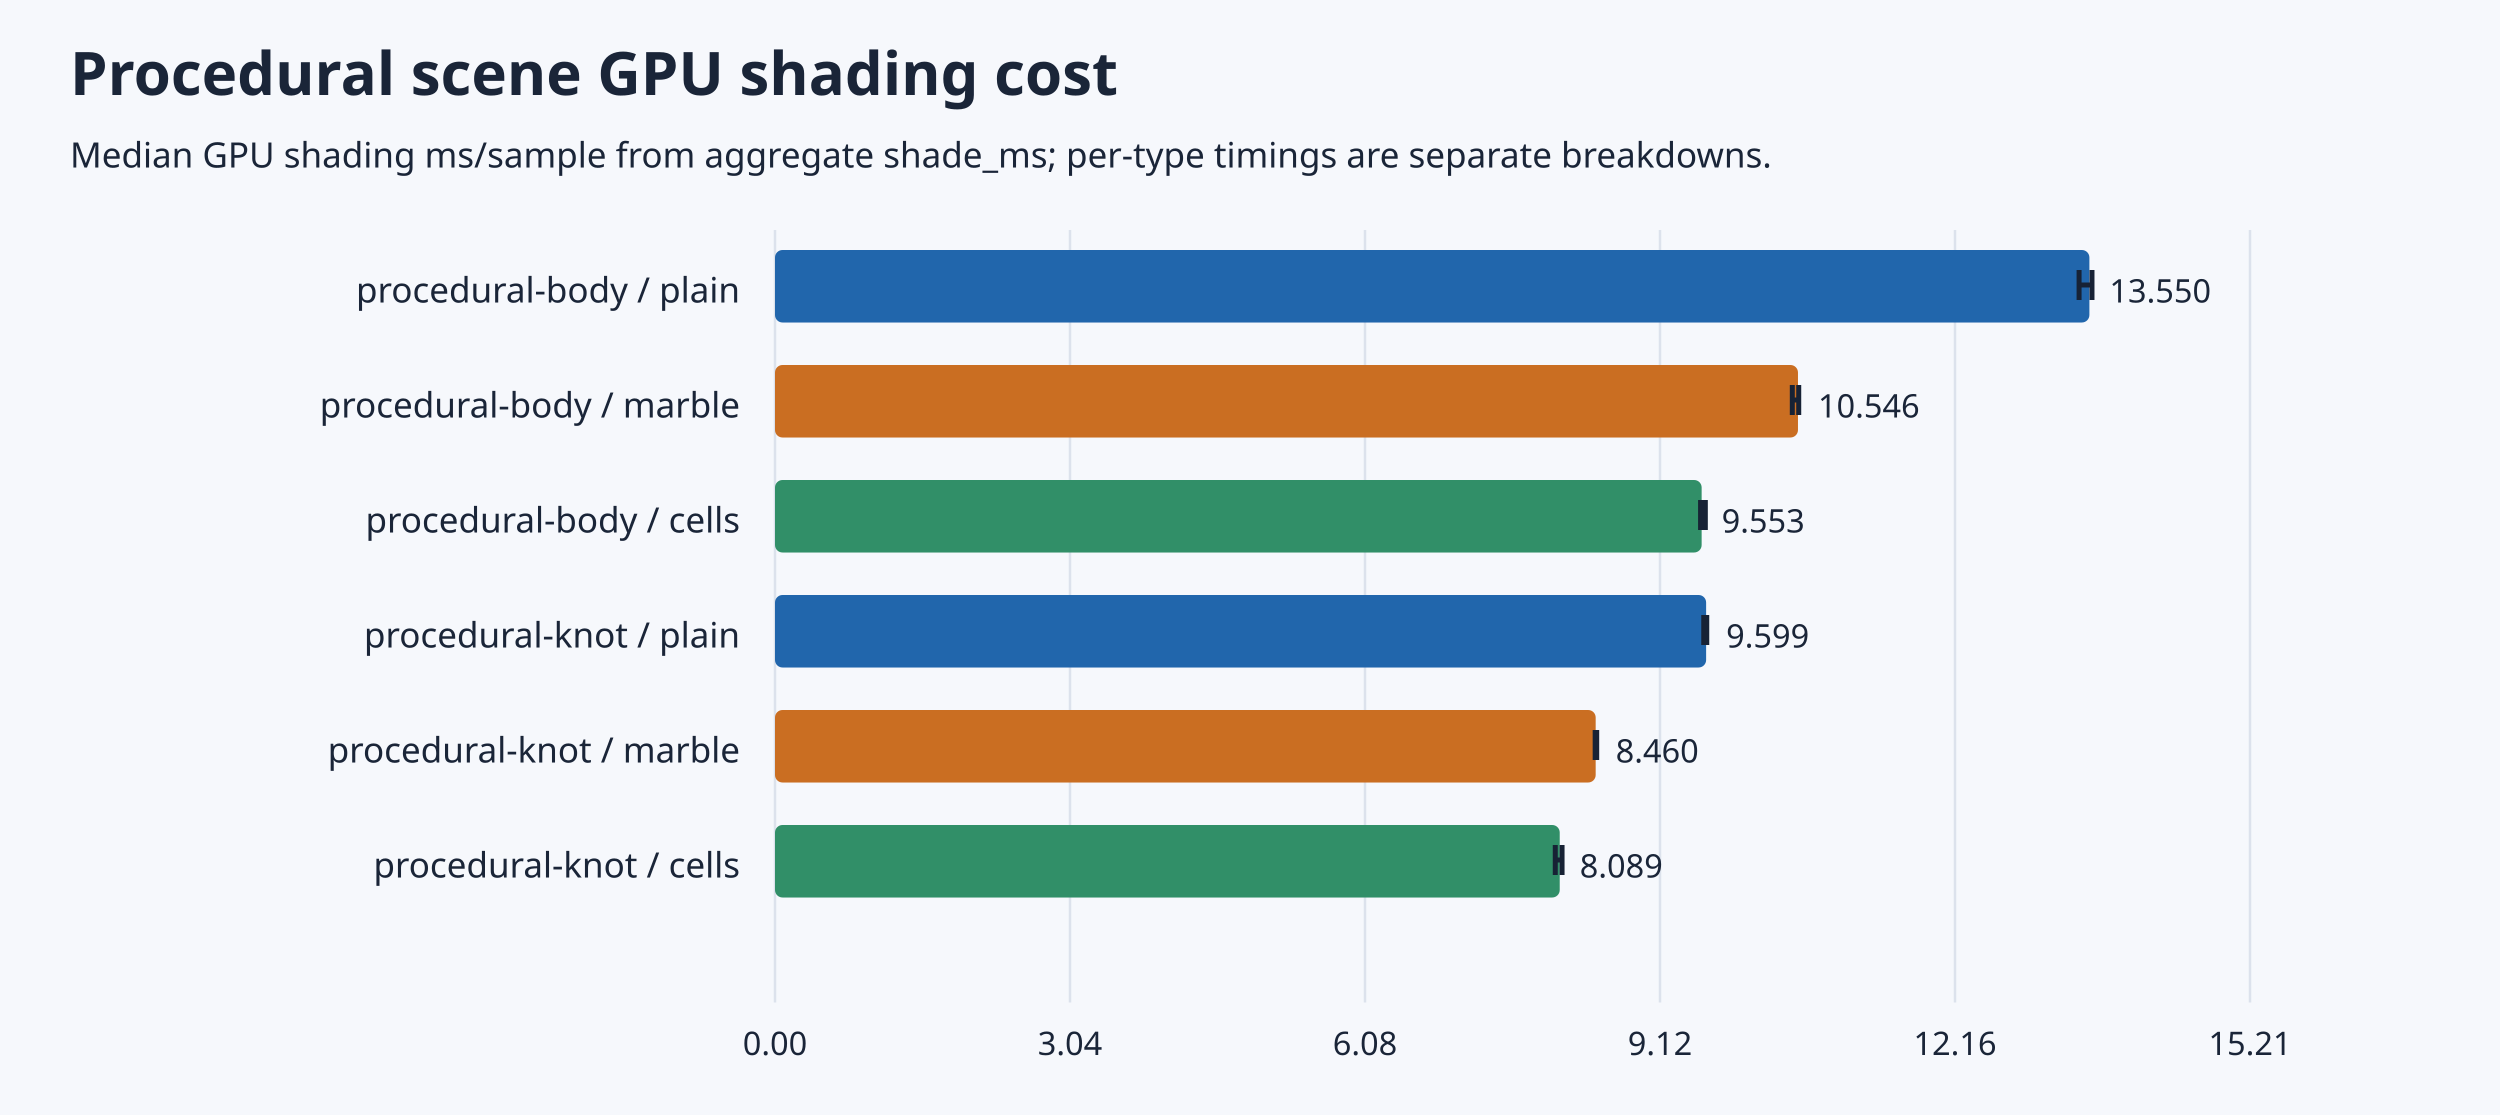
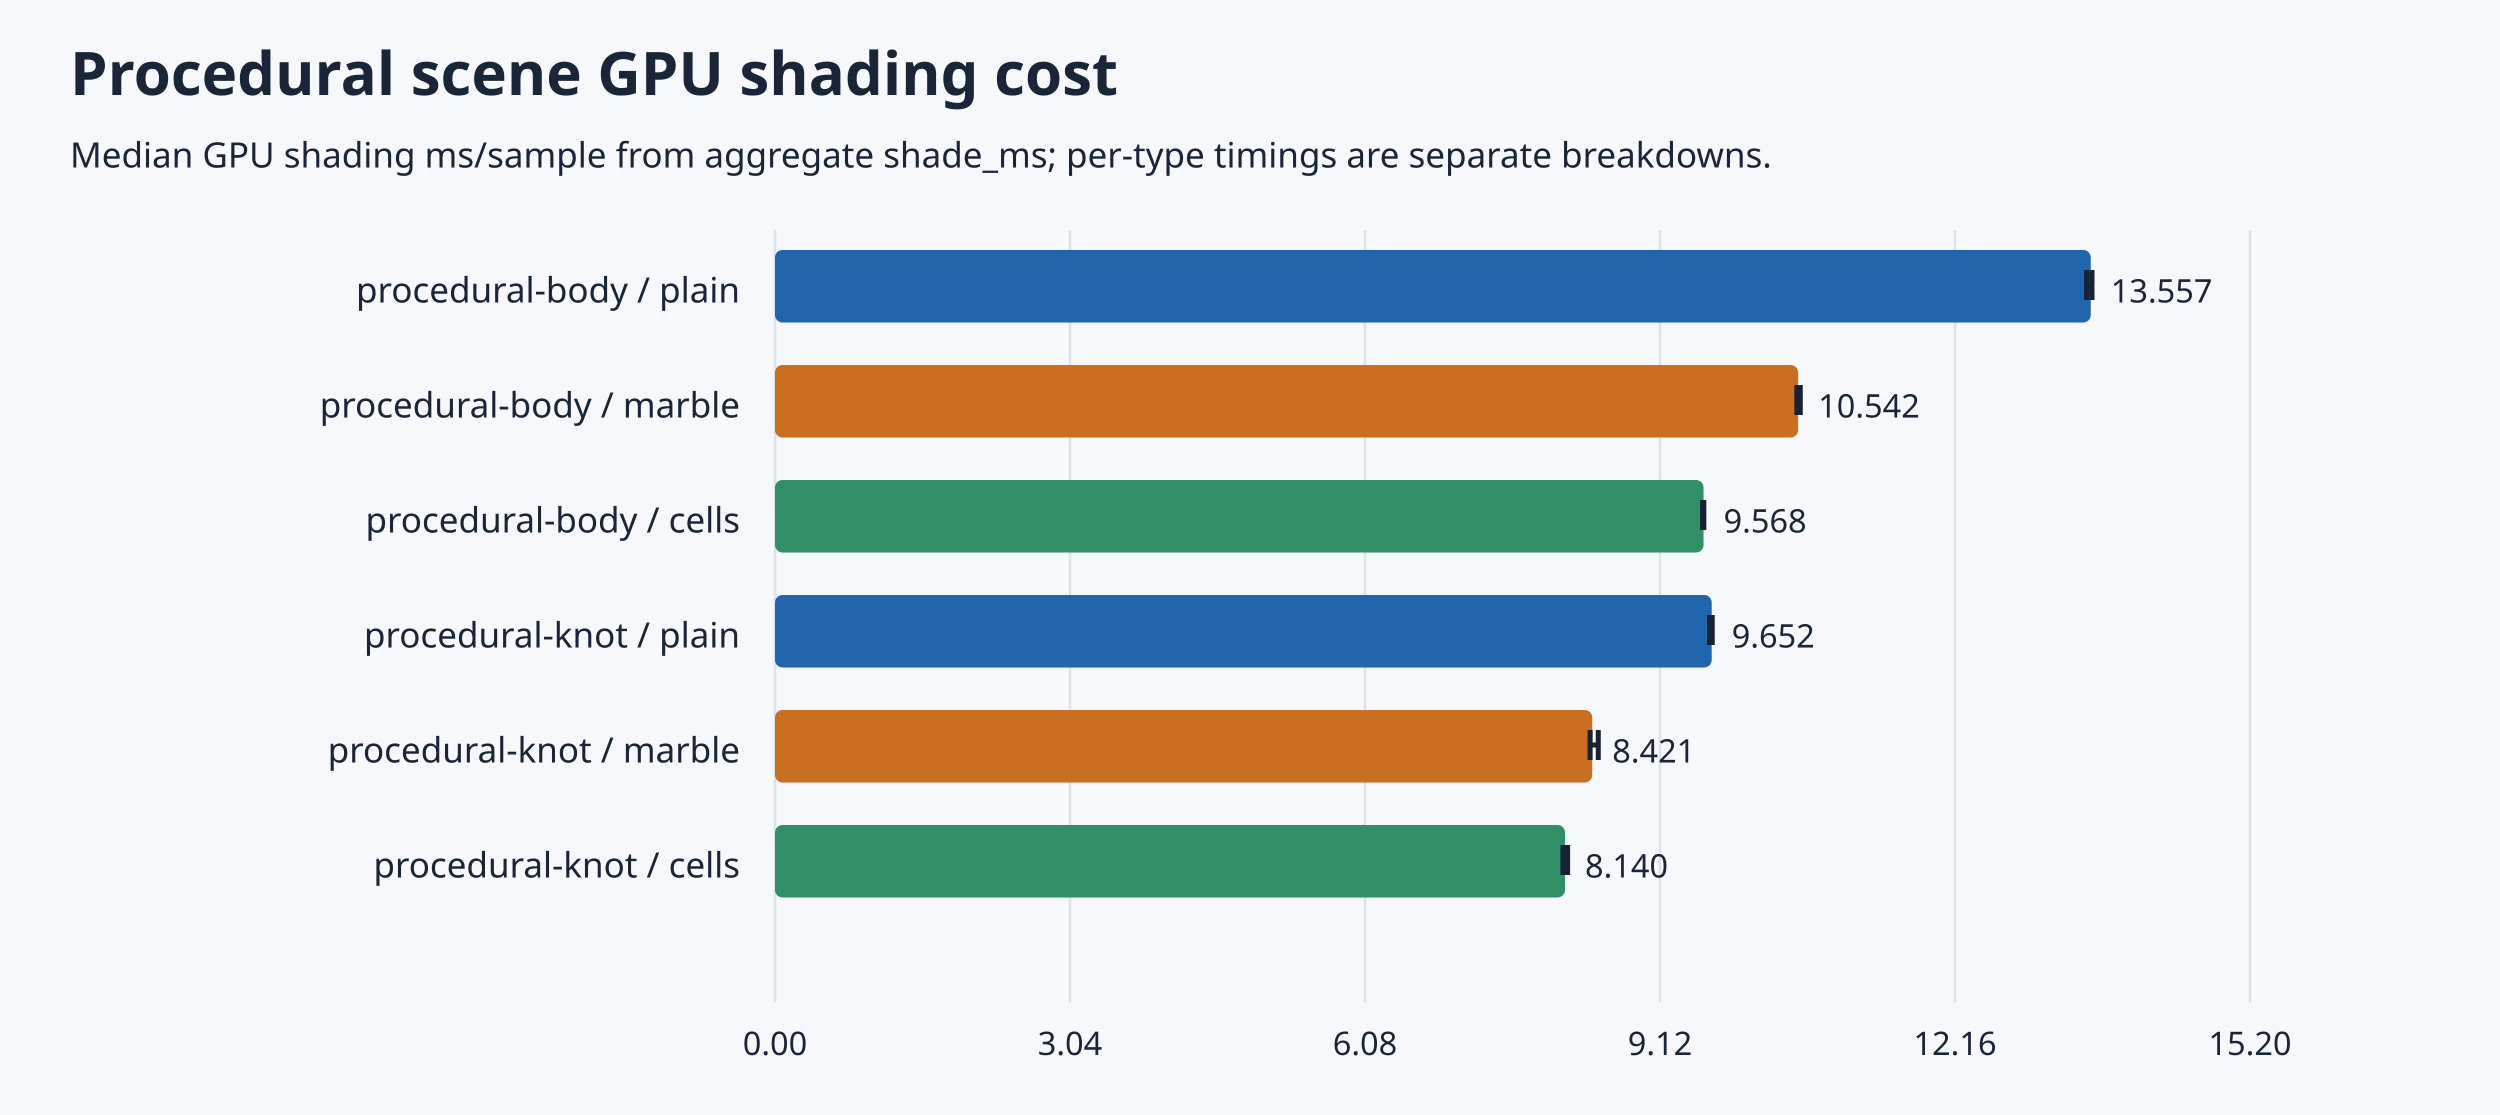
<svg xmlns="http://www.w3.org/2000/svg" width="1000" height="446" viewBox="0 0 1000 446">
  <rect width="1000" height="446" fill="#f6f8fc" />
  <g font-family="system-ui, sans-serif" fill="#1a2538">
    <text x="28" y="38" font-size="24" font-weight="600">Procedural scene GPU shading cost</text>
    <text x="28" y="67" font-size="14">Median GPU shading ms/sample from aggregate shade_ms; per-type timings are separate breakdowns.</text>
    <path d="M310.00 92 V401" stroke="#dce2ec" />
    <text x="310.00" y="422" text-anchor="middle" font-size="13">0.00</text>
    <path d="M428.00 92 V401" stroke="#dce2ec" />
    <text x="428.00" y="422" text-anchor="middle" font-size="13">3.04</text>
    <path d="M546.00 92 V401" stroke="#dce2ec" />
    <text x="546.00" y="422" text-anchor="middle" font-size="13">6.08</text>
    <path d="M664.00 92 V401" stroke="#dce2ec" />
    <text x="664.00" y="422" text-anchor="middle" font-size="13">9.12</text>
    <path d="M782.00 92 V401" stroke="#dce2ec" />
    <text x="782.00" y="422" text-anchor="middle" font-size="13">12.16</text>
    <path d="M900.00 92 V401" stroke="#dce2ec" />
-     <text x="900.00" y="422" text-anchor="middle" font-size="13">15.21</text>
+     <text x="900.00" y="422" text-anchor="middle" font-size="13">15.20</text>
    <text x="296" y="121" text-anchor="end" font-size="14">procedural-body / plain</text>
-     <rect x="310" y="100" width="525.76" height="29" rx="3" fill="#2166ac" />
-     <path d="M831.63 114 H836.79 M831.63 108 V120 M836.79 108 V120" stroke="#172235" stroke-width="2" />
-     <text x="843.76" y="121" font-size="13">13.550</text>
+     <rect x="310" y="100" width="526.30" height="29" rx="3" fill="#2166ac" />
+     <path d="M834.66 114 H836.79 M834.66 108 V120 M836.79 108 V120" stroke="#172235" stroke-width="2" />
+     <text x="844.30" y="121" font-size="13">13.557</text>
    <text x="296" y="167" text-anchor="end" font-size="14">procedural-body / marble</text>
-     <rect x="310" y="146" width="409.19" height="29" rx="3" fill="#ca6e22" />
-     <path d="M716.92 160 H719.49 M716.92 154 V166 M719.49 154 V166" stroke="#172235" stroke-width="2" />
-     <text x="727.19" y="167" font-size="13">10.546</text>
+     <rect x="310" y="146" width="409.26" height="29" rx="3" fill="#ca6e22" />
+     <path d="M718.74 160 H720.11 M718.74 154 V166 M720.11 154 V166" stroke="#172235" stroke-width="2" />
+     <text x="727.26" y="167" font-size="13">10.542</text>
    <text x="296" y="213" text-anchor="end" font-size="14">procedural-body / cells</text>
-     <rect x="310" y="192" width="370.66" height="29" rx="3" fill="#318f68" />
-     <path d="M680.23 206 H682.13 M680.23 200 V212 M682.13 200 V212" stroke="#172235" stroke-width="2" />
-     <text x="688.66" y="213" font-size="13">9.553</text>
+     <rect x="310" y="192" width="371.42" height="29" rx="3" fill="#318f68" />
+     <path d="M681.03 206 H681.53 M681.03 200 V212 M681.53 200 V212" stroke="#172235" stroke-width="2" />
+     <text x="689.42" y="213" font-size="13">9.568</text>
    <text x="296" y="259" text-anchor="end" font-size="14">procedural-knot / plain</text>
-     <rect x="310" y="238" width="372.45" height="29" rx="3" fill="#2166ac" />
-     <path d="M681.50 252 H682.70 M681.50 246 V258 M682.70 246 V258" stroke="#172235" stroke-width="2" />
-     <text x="690.45" y="259" font-size="13">9.599</text>
+     <rect x="310" y="238" width="374.68" height="29" rx="3" fill="#2166ac" />
+     <path d="M683.79 252 H684.90 M683.79 246 V258 M684.90 246 V258" stroke="#172235" stroke-width="2" />
+     <text x="692.68" y="259" font-size="13">9.652</text>
    <text x="296" y="305" text-anchor="end" font-size="14">procedural-knot / marble</text>
-     <rect x="310" y="284" width="328.27" height="29" rx="3" fill="#ca6e22" />
-     <path d="M638.07 298 H638.68 M638.07 292 V304 M638.68 292 V304" stroke="#172235" stroke-width="2" />
-     <text x="646.27" y="305" font-size="13">8.460</text>
+     <rect x="310" y="284" width="326.89" height="29" rx="3" fill="#ca6e22" />
+     <path d="M636.03 298 H639.31 M636.03 292 V304 M639.31 292 V304" stroke="#172235" stroke-width="2" />
+     <text x="644.89" y="305" font-size="13">8.421</text>
    <text x="296" y="351" text-anchor="end" font-size="14">procedural-knot / cells</text>
-     <rect x="310" y="330" width="313.89" height="29" rx="3" fill="#318f68" />
-     <path d="M622.11 344 H624.82 M622.11 338 V350 M624.82 338 V350" stroke="#172235" stroke-width="2" />
-     <text x="631.89" y="351" font-size="13">8.089</text>
+     <rect x="310" y="330" width="316.00" height="29" rx="3" fill="#318f68" />
+     <path d="M625.15 344 H627.04 M625.15 338 V350 M627.04 338 V350" stroke="#172235" stroke-width="2" />
+     <text x="634.00" y="351" font-size="13">8.140</text>
  </g>
</svg>
